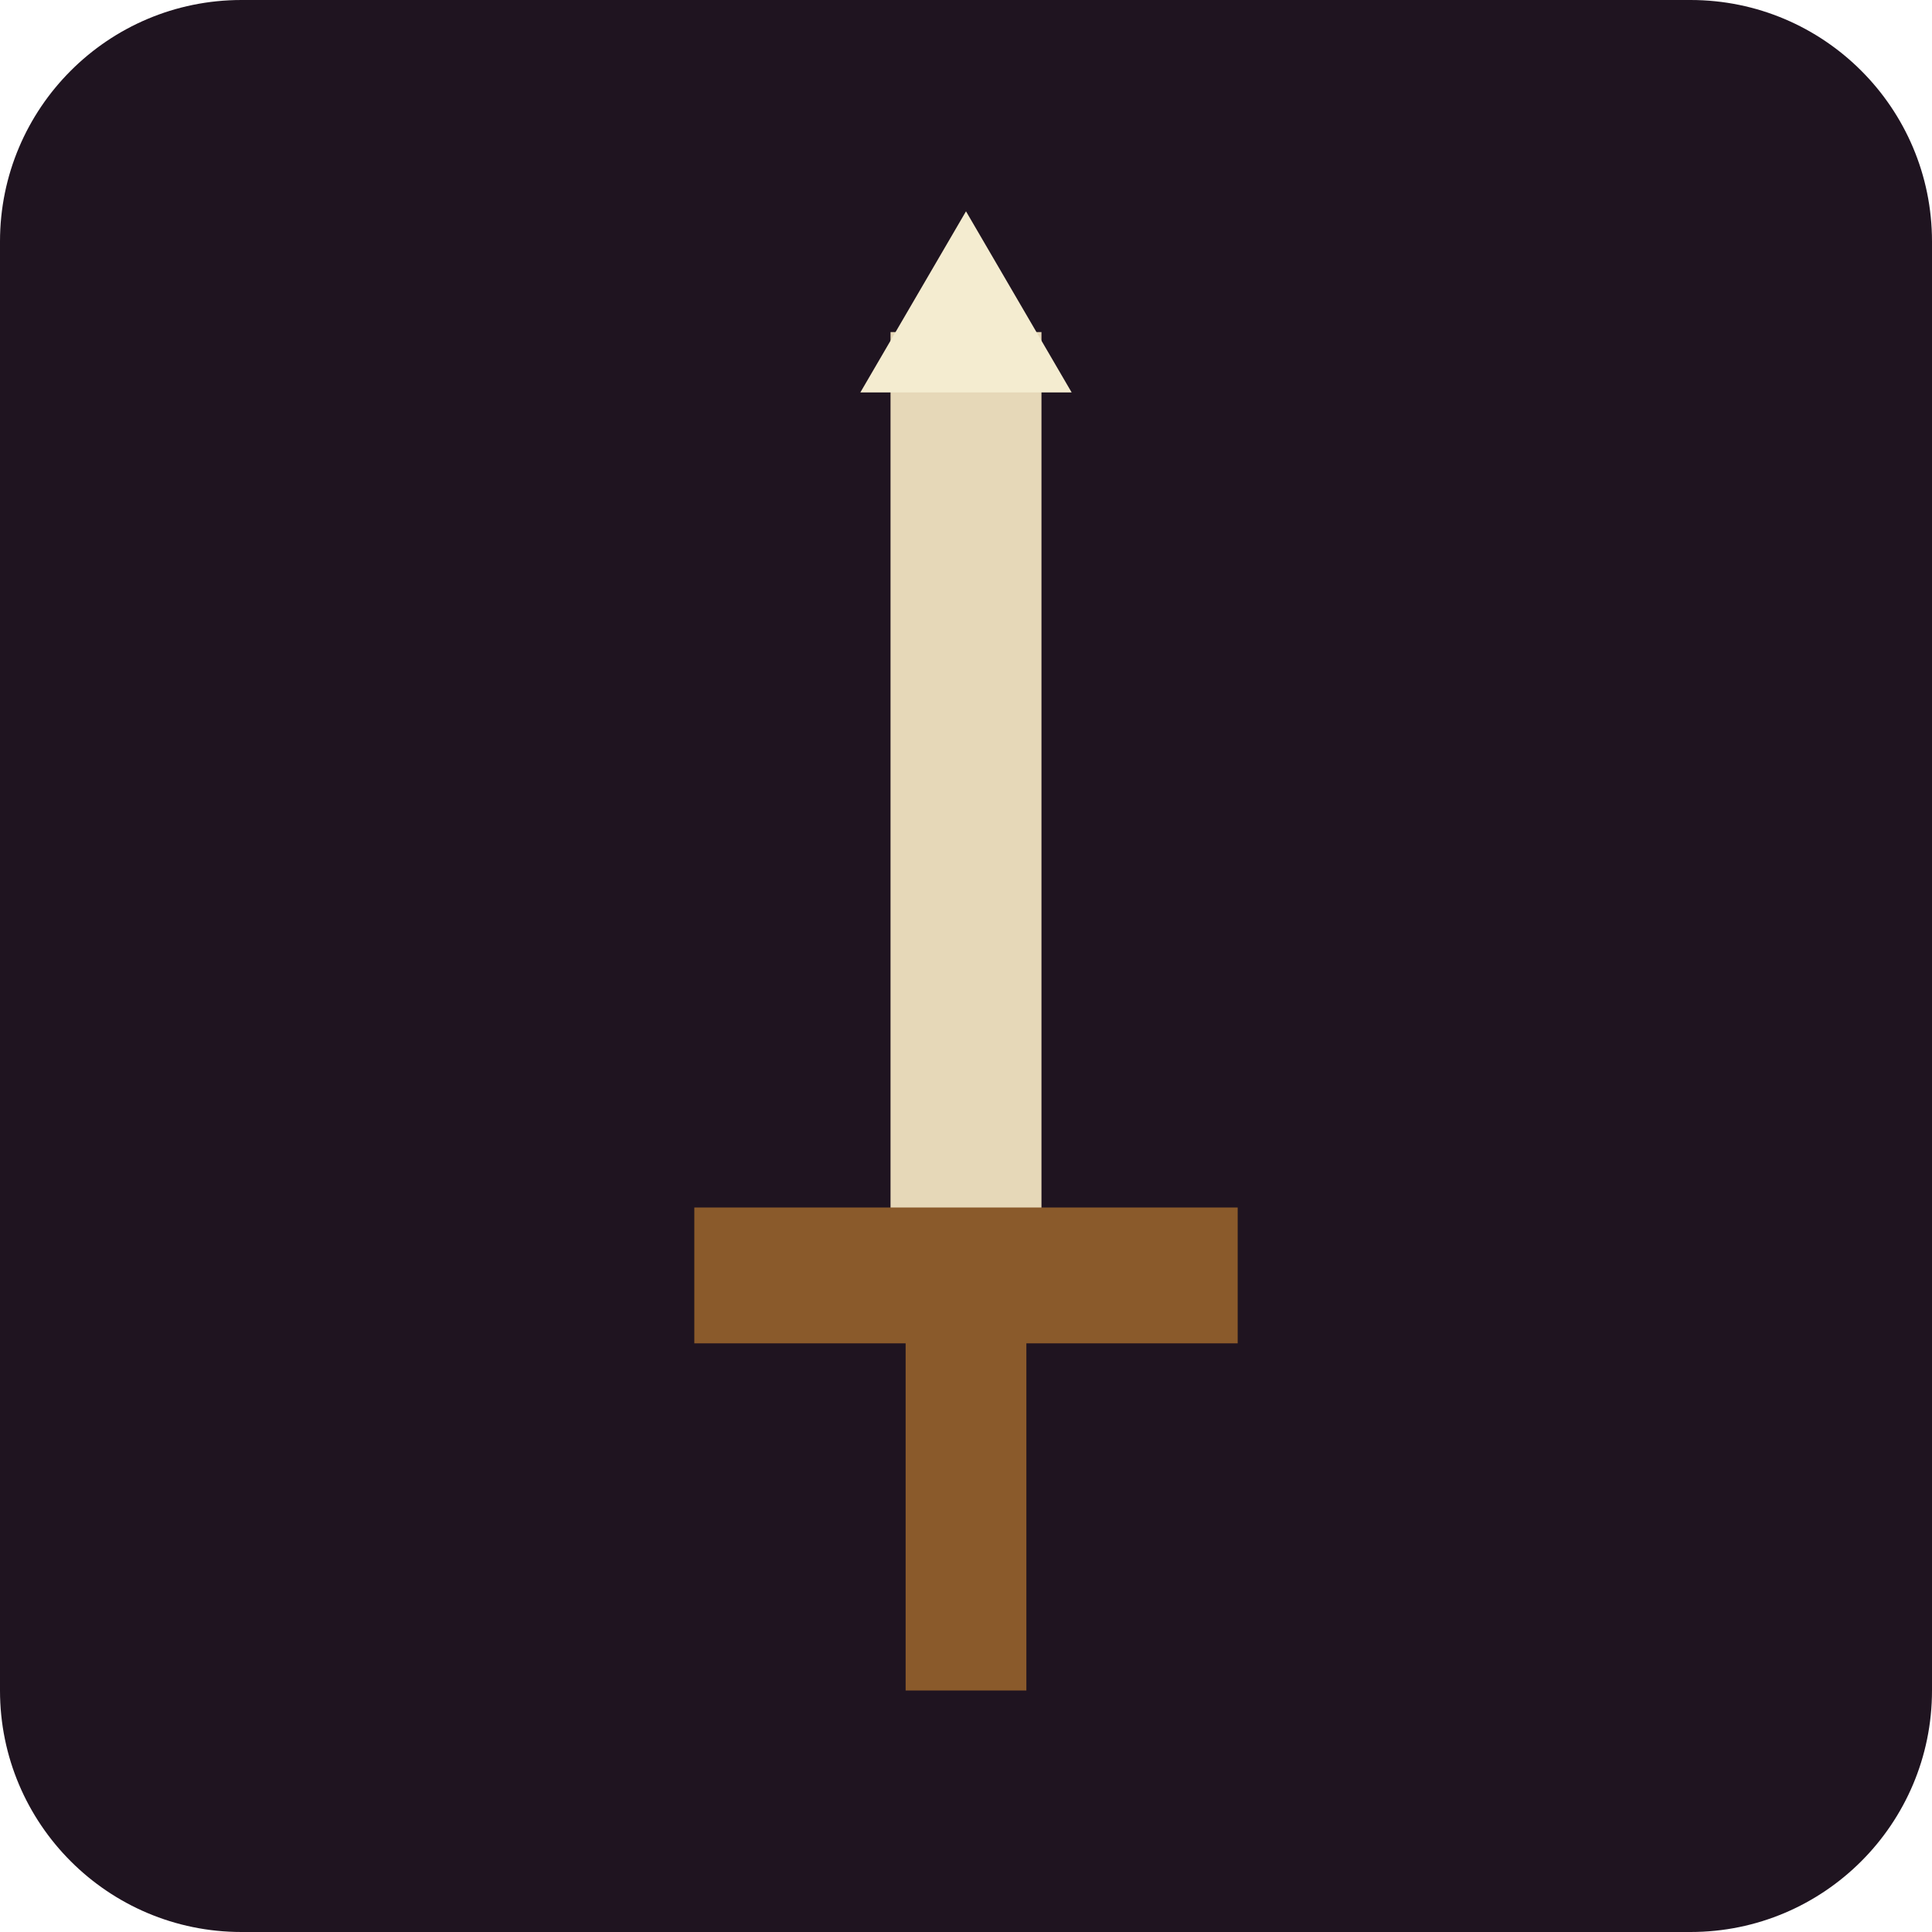
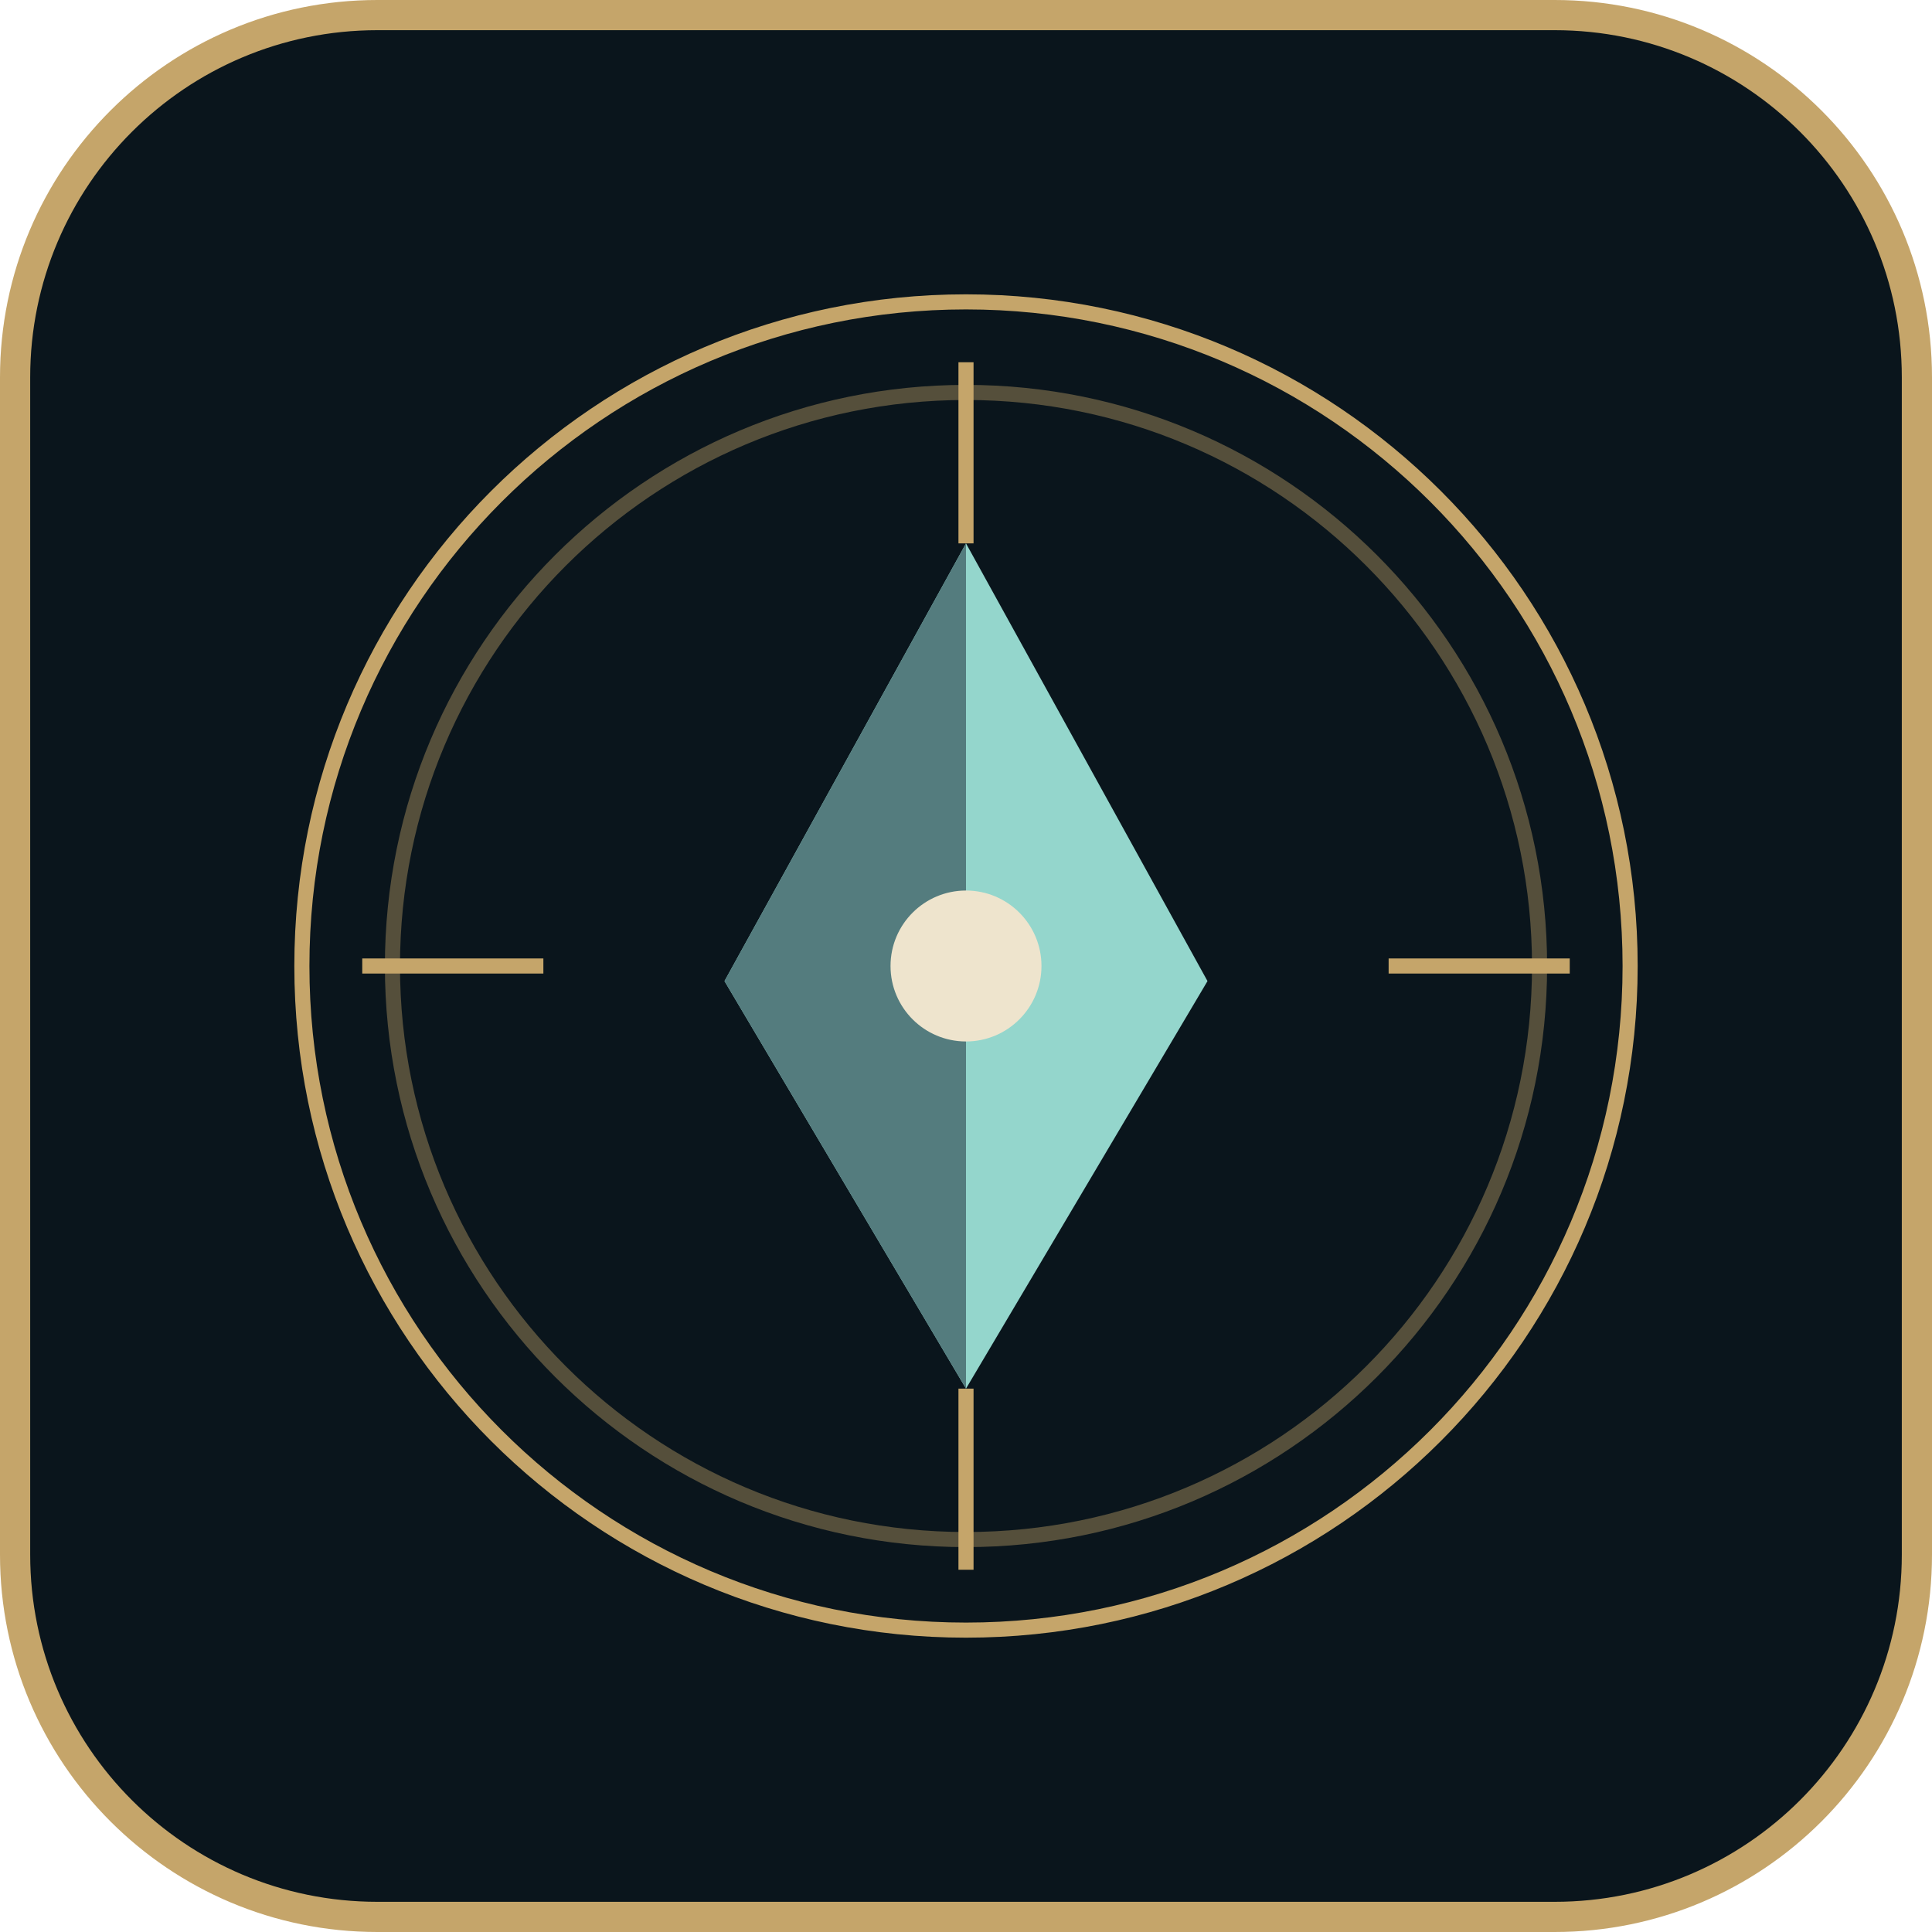
<svg xmlns="http://www.w3.org/2000/svg" width="128" height="128" viewBox="0 0 128 128">
-   <rect width="128" height="128" rx="16" fill="#1f1420" />
-   <rect x="59" y="22" width="10" height="62" fill="#e6d8b8" />
-   <polygon points="64,14 71,26 57,26" fill="#f4ecd0" />
-   <rect x="46" y="80" width="36" height="9" fill="#8a5a2b" />
-   <rect x="60" y="86" width="8" height="26" fill="#8a5a2b" />
+   <rect x="1" y="1" width="126" height="126" rx="24" fill="#0a151c" stroke="#c5a56a" stroke-width="2" />
+   <g fill="none" stroke="#c5a56a">
+     <circle cx="64" cy="64" r="44" />
+     <circle cx="64" cy="64" r="38" opacity=".4" />
+     <path d="M64 24v12m0 56v12M24 64h12m56 0h12" />
+   </g>
+   <path d="M64 36 80 65 64 92 48 65Z" fill="#94d6cc" />
+   <path d="m64 36 0 56-16-27Z" fill="#547c7e" />
+   <circle cx="64" cy="64" r="5" fill="#eee4cd" />
</svg>
